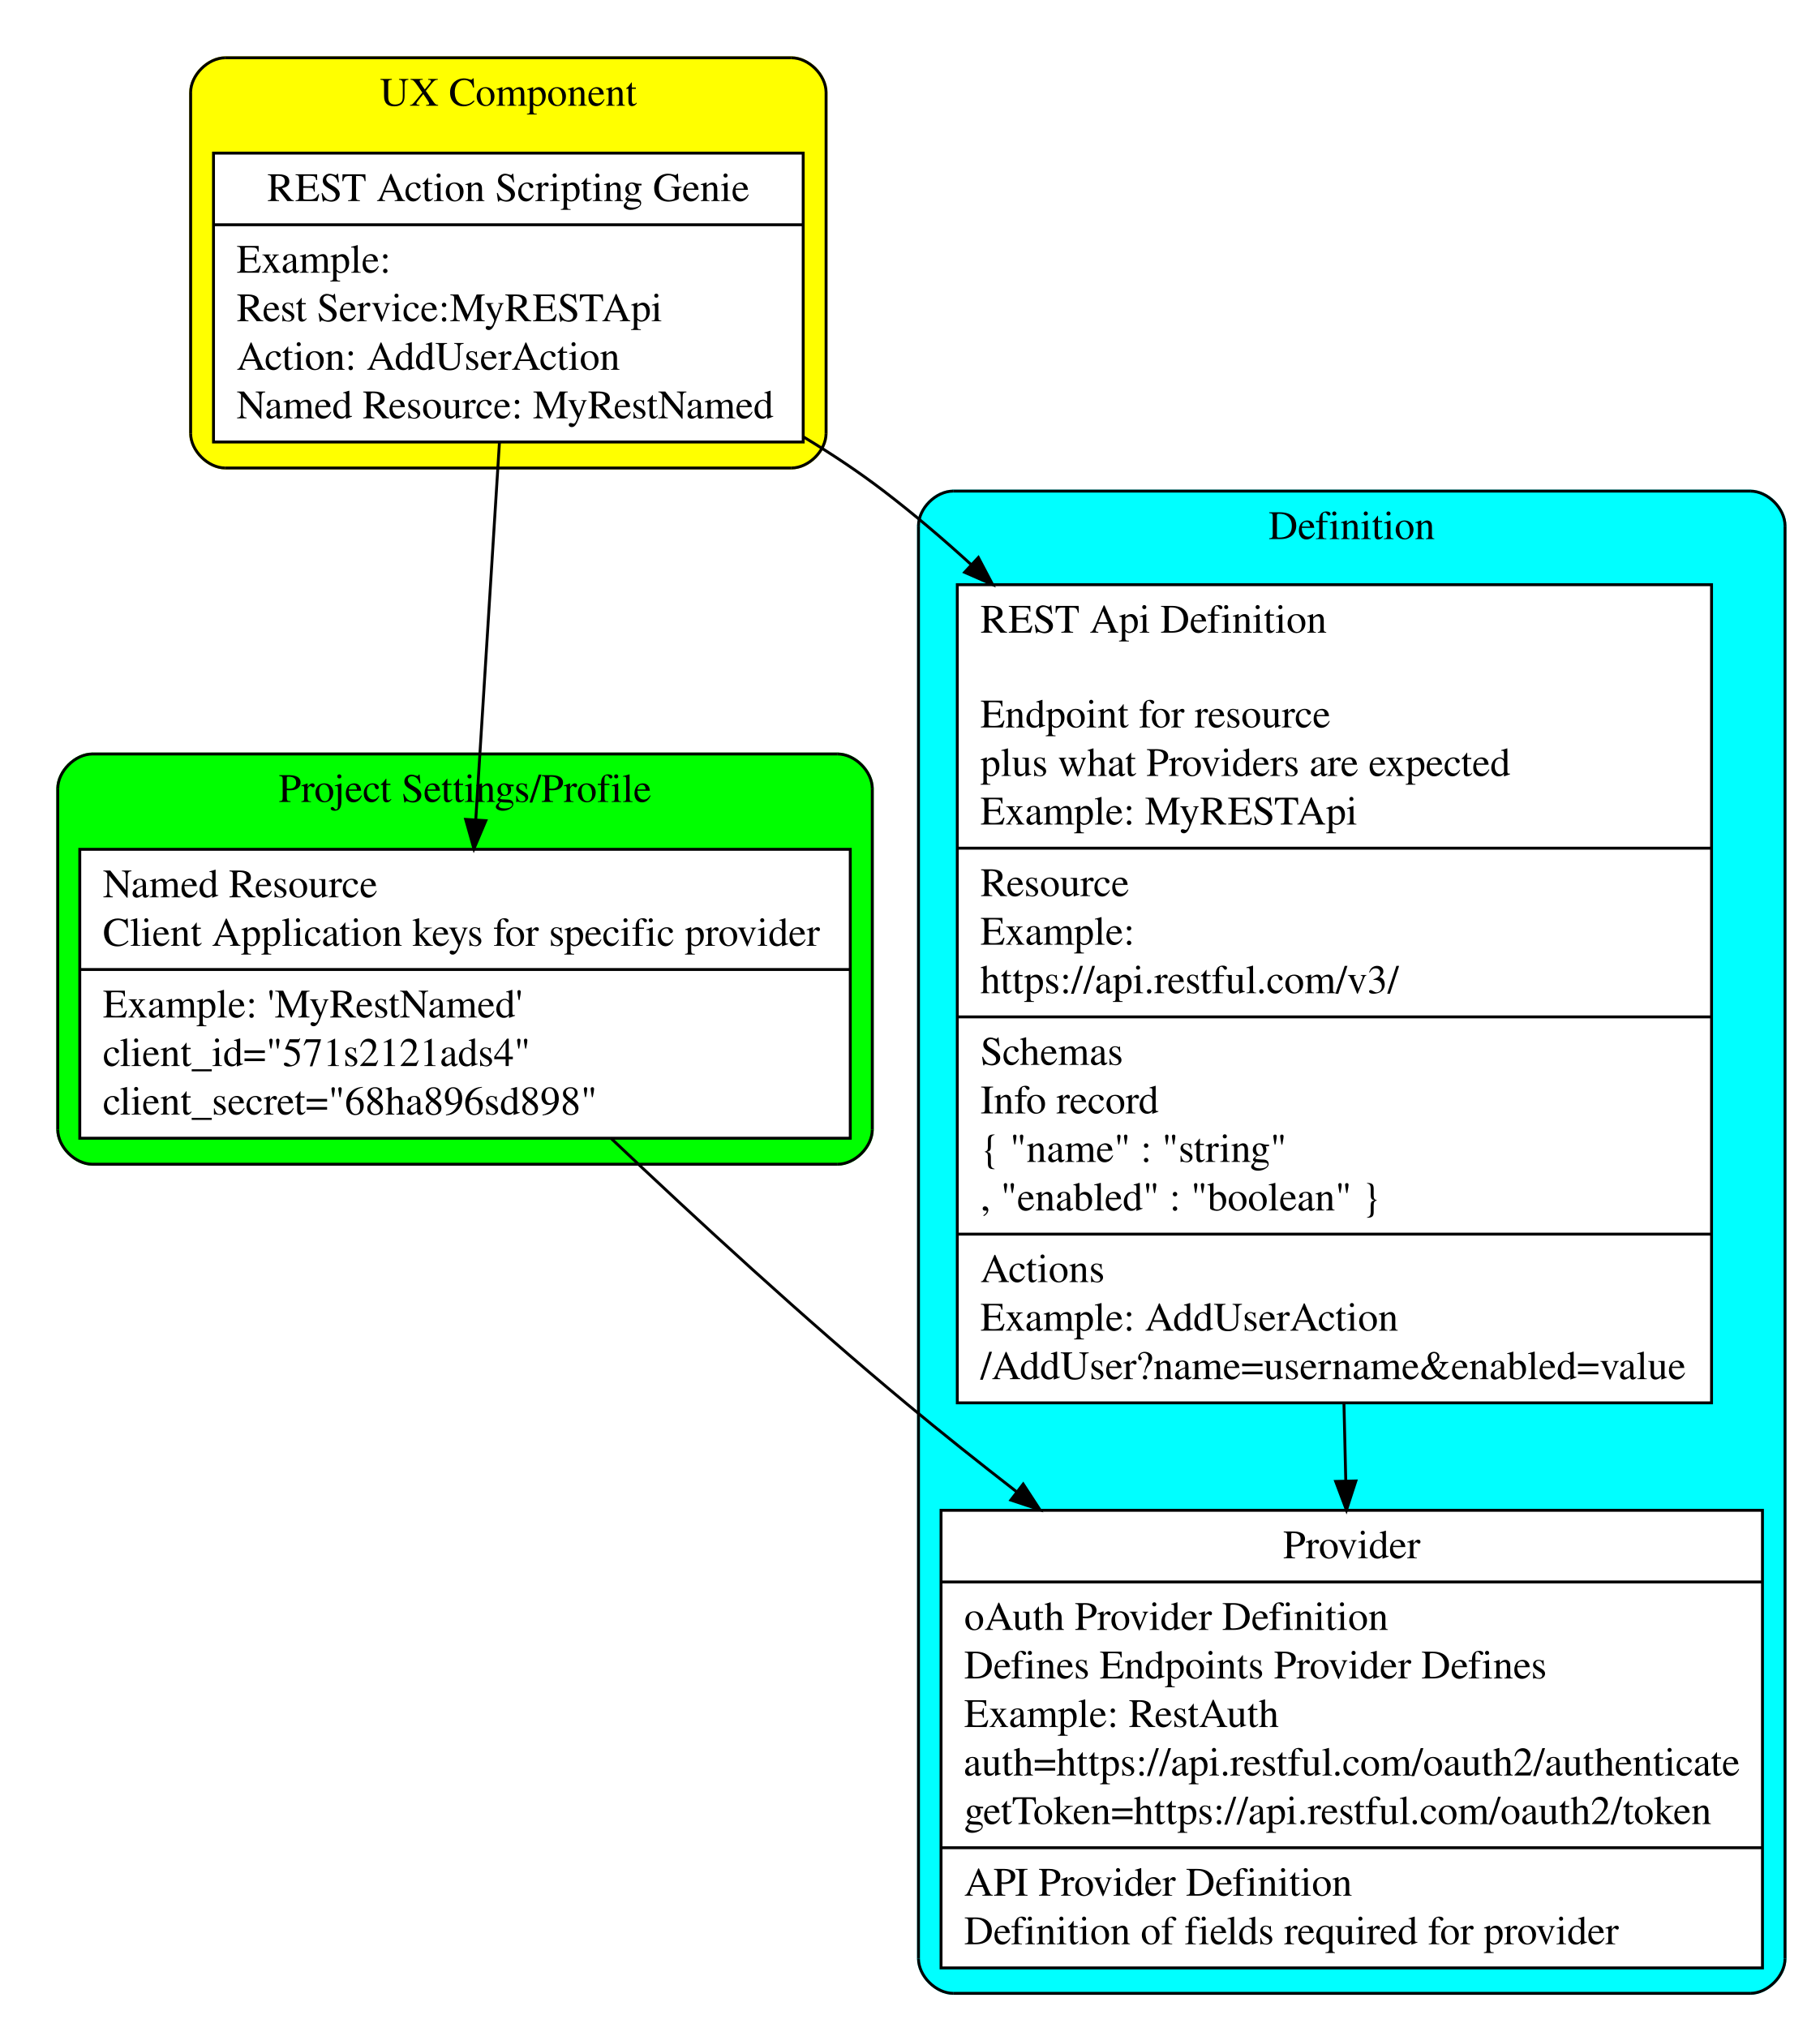
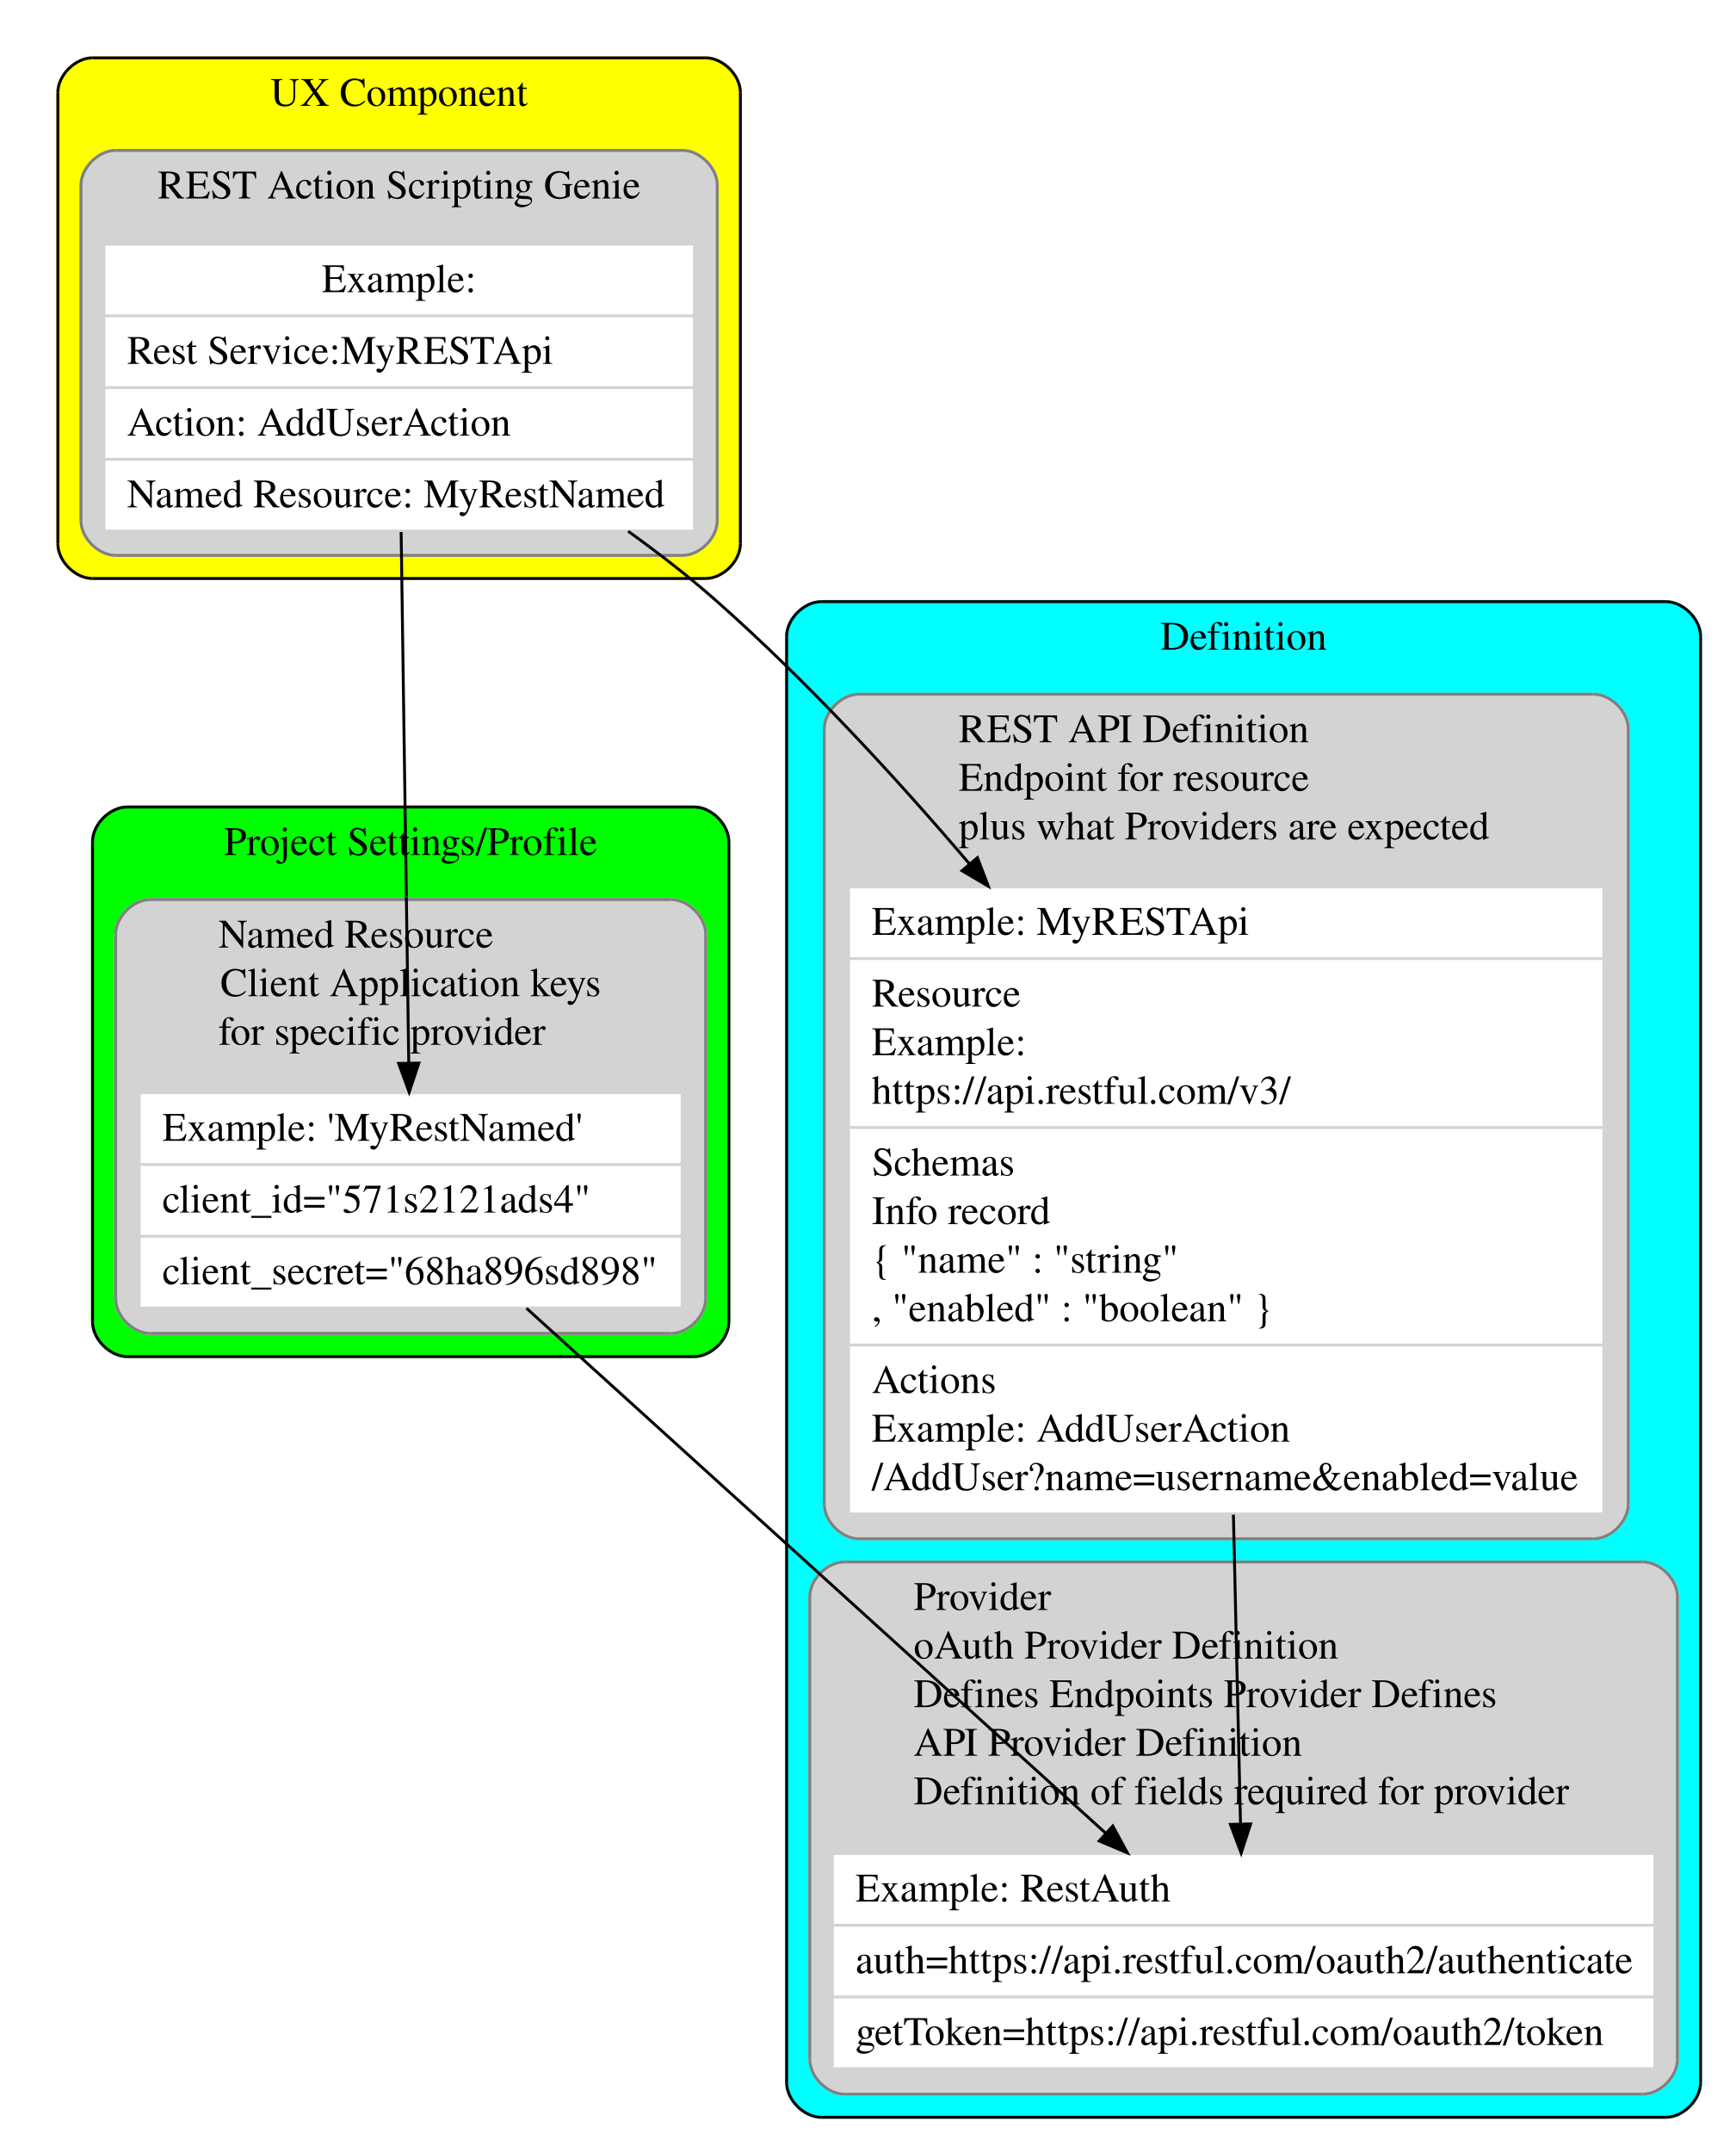
- <svg xmlns="http://www.w3.org/2000/svg" width="630pt" height="702pt" viewBox="0.00 0.00 630.00 702.00">
-   <g id="graph1" class="graph" transform="scale(1 1) rotate(0) translate(4 698)">
-     <polygon fill="white" stroke="white" points="-4,5 -4,-698 627,-698 627,5 -4,5" />
+ <svg xmlns="http://www.w3.org/2000/svg" width="600pt" height="744pt" viewBox="0.00 0.00 600.00 744.00">
+   <g id="graph1" class="graph" transform="scale(1 1) rotate(0) translate(4 740)">
+     <polygon fill="white" stroke="white" points="-4,5 -4,-740 597,-740 597,5 -4,5" />
    <g id="graph2" class="cluster">
            </g>
    <g id="graph3" class="cluster">
-       <polygon fill="yellow" stroke="yellow" points="74,-536 270,-536 282,-548 282,-666 270,-678 74,-678 62,-666 62,-548 74,-536" />
-       <path fill="yellow" stroke="yellow" d="M270,-536C276,-536 282,-542 282,-548" />
-       <path fill="yellow" stroke="yellow" d="M282,-666C282,-672 276,-678 270,-678" />
-       <path fill="yellow" stroke="yellow" d="M74,-678C68,-678 62,-672 62,-666" />
-       <path fill="yellow" stroke="yellow" d="M62,-548C62,-542 68,-536 74,-536" />
-       <polyline fill="none" stroke="black" points="74,-536 270,-536 " />
-       <path fill="none" stroke="black" d="M270,-536C276,-536 282,-542 282,-548" />
-       <polyline fill="none" stroke="black" points="282,-548 282,-666 " />
-       <path fill="none" stroke="black" d="M282,-666C282,-672 276,-678 270,-678" />
-       <polyline fill="none" stroke="black" points="270,-678 74,-678 " />
-       <path fill="none" stroke="black" d="M74,-678C68,-678 62,-672 62,-666" />
-       <polyline fill="none" stroke="black" points="62,-666 62,-548 " />
-       <path fill="none" stroke="black" d="M62,-548C62,-542 68,-536 74,-536" />
-       <text text-anchor="middle" x="172" y="-661.4" font-family="Times,serif" font-size="14.00">UX Component</text>
+       <polygon fill="yellow" stroke="yellow" points="28,-540 240,-540 252,-552 252,-708 240,-720 28,-720 16,-708 16,-552 28,-540" />
+       <path fill="yellow" stroke="yellow" d="M240,-540C246,-540 252,-546 252,-552" />
+       <path fill="yellow" stroke="yellow" d="M252,-708C252,-714 246,-720 240,-720" />
+       <path fill="yellow" stroke="yellow" d="M28,-720C22,-720 16,-714 16,-708" />
+       <path fill="yellow" stroke="yellow" d="M16,-552C16,-546 22,-540 28,-540" />
+       <polyline fill="none" stroke="black" points="28,-540 240,-540 " />
+       <path fill="none" stroke="black" d="M240,-540C246,-540 252,-546 252,-552" />
+       <polyline fill="none" stroke="black" points="252,-552 252,-708 " />
+       <path fill="none" stroke="black" d="M252,-708C252,-714 246,-720 240,-720" />
+       <polyline fill="none" stroke="black" points="240,-720 28,-720 " />
+       <path fill="none" stroke="black" d="M28,-720C22,-720 16,-714 16,-708" />
+       <polyline fill="none" stroke="black" points="16,-708 16,-552 " />
+       <path fill="none" stroke="black" d="M16,-552C16,-546 22,-540 28,-540" />
+       <text text-anchor="middle" x="134" y="-703.4" font-family="Times,serif" font-size="14.00">UX Component</text>
    </g>
    <g id="graph4" class="cluster">
-       <polygon fill="lime" stroke="lime" points="28,-295 286,-295 298,-307 298,-425 286,-437 28,-437 16,-425 16,-307 28,-295" />
-       <path fill="lime" stroke="lime" d="M286,-295C292,-295 298,-301 298,-307" />
-       <path fill="lime" stroke="lime" d="M298,-425C298,-431 292,-437 286,-437" />
-       <path fill="lime" stroke="lime" d="M28,-437C22,-437 16,-431 16,-425" />
-       <path fill="lime" stroke="lime" d="M16,-307C16,-301 22,-295 28,-295" />
-       <polyline fill="none" stroke="black" points="28,-295 286,-295 " />
-       <path fill="none" stroke="black" d="M286,-295C292,-295 298,-301 298,-307" />
-       <polyline fill="none" stroke="black" points="298,-307 298,-425 " />
-       <path fill="none" stroke="black" d="M298,-425C298,-431 292,-437 286,-437" />
-       <polyline fill="none" stroke="black" points="286,-437 28,-437 " />
-       <path fill="none" stroke="black" d="M28,-437C22,-437 16,-431 16,-425" />
-       <polyline fill="none" stroke="black" points="16,-425 16,-307 " />
-       <path fill="none" stroke="black" d="M16,-307C16,-301 22,-295 28,-295" />
-       <text text-anchor="middle" x="157" y="-420.4" font-family="Times,serif" font-size="14.00">Project Settings/Profile</text>
+       <polygon fill="lightgray" stroke="lightgray" points="36,-548 232,-548 244,-560 244,-676 232,-688 36,-688 24,-676 24,-560 36,-548" />
+       <path fill="lightgray" stroke="lightgray" d="M232,-548C238,-548 244,-554 244,-560" />
+       <path fill="lightgray" stroke="lightgray" d="M244,-676C244,-682 238,-688 232,-688" />
+       <path fill="lightgray" stroke="lightgray" d="M36,-688C30,-688 24,-682 24,-676" />
+       <path fill="lightgray" stroke="lightgray" d="M24,-560C24,-554 30,-548 36,-548" />
+       <polyline fill="none" stroke="gray" points="36,-548 232,-548 " />
+       <path fill="none" stroke="gray" d="M232,-548C238,-548 244,-554 244,-560" />
+       <polyline fill="none" stroke="gray" points="244,-560 244,-676 " />
+       <path fill="none" stroke="gray" d="M244,-676C244,-682 238,-688 232,-688" />
+       <polyline fill="none" stroke="gray" points="232,-688 36,-688 " />
+       <path fill="none" stroke="gray" d="M36,-688C30,-688 24,-682 24,-676" />
+       <polyline fill="none" stroke="gray" points="24,-676 24,-560 " />
+       <path fill="none" stroke="gray" d="M24,-560C24,-554 30,-548 36,-548" />
+       <text text-anchor="middle" x="134" y="-671.4" font-family="Times,serif" font-size="14.00">REST Action Scripting Genie</text>
    </g>
    <g id="graph5" class="cluster">
-       <polygon fill="cyan" stroke="cyan" points="326,-8 602,-8 614,-20 614,-516 602,-528 326,-528 314,-516 314,-20 326,-8" />
-       <path fill="cyan" stroke="cyan" d="M602,-8C608,-8 614,-14 614,-20" />
-       <path fill="cyan" stroke="cyan" d="M614,-516C614,-522 608,-528 602,-528" />
-       <path fill="cyan" stroke="cyan" d="M326,-528C320,-528 314,-522 314,-516" />
-       <path fill="cyan" stroke="cyan" d="M314,-20C314,-14 320,-8 326,-8" />
-       <polyline fill="none" stroke="black" points="326,-8 602,-8 " />
-       <path fill="none" stroke="black" d="M602,-8C608,-8 614,-14 614,-20" />
-       <polyline fill="none" stroke="black" points="614,-20 614,-516 " />
-       <path fill="none" stroke="black" d="M614,-516C614,-522 608,-528 602,-528" />
-       <polyline fill="none" stroke="black" points="602,-528 326,-528 " />
-       <path fill="none" stroke="black" d="M326,-528C320,-528 314,-522 314,-516" />
-       <polyline fill="none" stroke="black" points="314,-516 314,-20 " />
-       <path fill="none" stroke="black" d="M314,-20C314,-14 320,-8 326,-8" />
-       <text text-anchor="middle" x="464" y="-511.4" font-family="Times,serif" font-size="14.00">Definition</text>
+       <polygon fill="lime" stroke="lime" points="40,-271 236,-271 248,-283 248,-449 236,-461 40,-461 28,-449 28,-283 40,-271" />
+       <path fill="lime" stroke="lime" d="M236,-271C242,-271 248,-277 248,-283" />
+       <path fill="lime" stroke="lime" d="M248,-449C248,-455 242,-461 236,-461" />
+       <path fill="lime" stroke="lime" d="M40,-461C34,-461 28,-455 28,-449" />
+       <path fill="lime" stroke="lime" d="M28,-283C28,-277 34,-271 40,-271" />
+       <polyline fill="none" stroke="black" points="40,-271 236,-271 " />
+       <path fill="none" stroke="black" d="M236,-271C242,-271 248,-277 248,-283" />
+       <polyline fill="none" stroke="black" points="248,-283 248,-449 " />
+       <path fill="none" stroke="black" d="M248,-449C248,-455 242,-461 236,-461" />
+       <polyline fill="none" stroke="black" points="236,-461 40,-461 " />
+       <path fill="none" stroke="black" d="M40,-461C34,-461 28,-455 28,-449" />
+       <polyline fill="none" stroke="black" points="28,-449 28,-283 " />
+       <path fill="none" stroke="black" d="M28,-283C28,-277 34,-271 40,-271" />
+       <text text-anchor="middle" x="138" y="-444.4" font-family="Times,serif" font-size="14.00">Project Settings/Profile</text>
    </g>
-     <g id="node3" class="node">
-       <polygon fill="white" stroke="black" points="69.92,-545 69.92,-645 274.08,-645 274.08,-545 69.92,-545" />
-       <text text-anchor="middle" x="172" y="-628.4" font-family="Times,serif" font-size="14.00">REST Action Scripting Genie</text>
-       <polyline fill="none" stroke="black" points="69.92,-620.2 274.08,-620.2 " />
-       <text text-anchor="start" x="77.92" y="-603.6" font-family="Times,serif" font-size="14.00">Example:</text>
-       <text text-anchor="start" x="77.92" y="-586.8" font-family="Times,serif" font-size="14.00">Rest Service:MyRESTApi</text>
-       <text text-anchor="start" x="77.92" y="-570" font-family="Times,serif" font-size="14.00">Action: AddUserAction</text>
-       <text text-anchor="start" x="77.92" y="-553.2" font-family="Times,serif" font-size="14.00">Named Resource: MyRestNamed</text>
+     <g id="graph6" class="cluster">
+       <polygon fill="lightgray" stroke="lightgray" points="48,-279 228,-279 240,-291 240,-417 228,-429 48,-429 36,-417 36,-291 48,-279" />
+       <path fill="lightgray" stroke="lightgray" d="M228,-279C234,-279 240,-285 240,-291" />
+       <path fill="lightgray" stroke="lightgray" d="M240,-417C240,-423 234,-429 228,-429" />
+       <path fill="lightgray" stroke="lightgray" d="M48,-429C42,-429 36,-423 36,-417" />
+       <path fill="lightgray" stroke="lightgray" d="M36,-291C36,-285 42,-279 48,-279" />
+       <polyline fill="none" stroke="gray" points="48,-279 228,-279 " />
+       <path fill="none" stroke="gray" d="M228,-279C234,-279 240,-285 240,-291" />
+       <polyline fill="none" stroke="gray" points="240,-291 240,-417 " />
+       <path fill="none" stroke="gray" d="M240,-417C240,-423 234,-429 228,-429" />
+       <polyline fill="none" stroke="gray" points="228,-429 48,-429 " />
+       <path fill="none" stroke="gray" d="M48,-429C42,-429 36,-423 36,-417" />
+       <polyline fill="none" stroke="gray" points="36,-417 36,-291 " />
+       <path fill="none" stroke="gray" d="M36,-291C36,-285 42,-279 48,-279" />
+       <text text-anchor="start" x="71.51" y="-412.4" font-family="Times,serif" font-size="14.00">Named Resource</text>
+       <text text-anchor="middle" x="138" y="-395.6" font-family="Times,serif" font-size="14.00">Client Application keys</text>
+       <text text-anchor="start" x="71.51" y="-378.8" font-family="Times,serif" font-size="14.00">for specific provider</text>
    </g>
-     <g id="node5" class="node">
-       <polygon fill="white" stroke="black" points="23.621,-304 23.621,-404 290.379,-404 290.379,-304 23.621,-304" />
-       <text text-anchor="start" x="31.621" y="-387.4" font-family="Times,serif" font-size="14.00">Named Resource</text>
-       <text text-anchor="start" x="31.621" y="-370.6" font-family="Times,serif" font-size="14.00">Client Application keys for specific provider</text>
-       <polyline fill="none" stroke="black" points="23.621,-362.4 290.379,-362.4 " />
-       <text text-anchor="start" x="31.621" y="-345.8" font-family="Times,serif" font-size="14.00">Example: 'MyRestNamed'</text>
-       <text text-anchor="start" x="31.621" y="-329" font-family="Times,serif" font-size="14.00">client_id="571s2121ads4"</text>
-       <text text-anchor="start" x="31.621" y="-312.2" font-family="Times,serif" font-size="14.00">client_secret="68ha896sd898"</text>
+     <g id="graph7" class="cluster">
+       <polygon fill="cyan" stroke="cyan" points="280,-8 572,-8 584,-20 584,-520 572,-532 280,-532 268,-520 268,-20 280,-8" />
+       <path fill="cyan" stroke="cyan" d="M572,-8C578,-8 584,-14 584,-20" />
+       <path fill="cyan" stroke="cyan" d="M584,-520C584,-526 578,-532 572,-532" />
+       <path fill="cyan" stroke="cyan" d="M280,-532C274,-532 268,-526 268,-520" />
+       <path fill="cyan" stroke="cyan" d="M268,-20C268,-14 274,-8 280,-8" />
+       <polyline fill="none" stroke="black" points="280,-8 572,-8 " />
+       <path fill="none" stroke="black" d="M572,-8C578,-8 584,-14 584,-20" />
+       <polyline fill="none" stroke="black" points="584,-20 584,-520 " />
+       <path fill="none" stroke="black" d="M584,-520C584,-526 578,-532 572,-532" />
+       <polyline fill="none" stroke="black" points="572,-532 280,-532 " />
+       <path fill="none" stroke="black" d="M280,-532C274,-532 268,-526 268,-520" />
+       <polyline fill="none" stroke="black" points="268,-520 268,-20 " />
+       <path fill="none" stroke="black" d="M268,-20C268,-14 274,-8 280,-8" />
+       <text text-anchor="middle" x="426" y="-515.4" font-family="Times,serif" font-size="14.00">Definition</text>
+     </g>
+     <g id="graph8" class="cluster">
+       <polygon fill="lightgray" stroke="lightgray" points="288,-16 564,-16 576,-28 576,-188 564,-200 288,-200 276,-188 276,-28 288,-16" />
+       <path fill="lightgray" stroke="lightgray" d="M564,-16C570,-16 576,-22 576,-28" />
+       <path fill="lightgray" stroke="lightgray" d="M576,-188C576,-194 570,-200 564,-200" />
+       <path fill="lightgray" stroke="lightgray" d="M288,-200C282,-200 276,-194 276,-188" />
+       <path fill="lightgray" stroke="lightgray" d="M276,-28C276,-22 282,-16 288,-16" />
+       <polyline fill="none" stroke="gray" points="288,-16 564,-16 " />
+       <path fill="none" stroke="gray" d="M564,-16C570,-16 576,-22 576,-28" />
+       <polyline fill="none" stroke="gray" points="576,-28 576,-188 " />
+       <path fill="none" stroke="gray" d="M576,-188C576,-194 570,-200 564,-200" />
+       <polyline fill="none" stroke="gray" points="564,-200 288,-200 " />
+       <path fill="none" stroke="gray" d="M288,-200C282,-200 276,-194 276,-188" />
+       <polyline fill="none" stroke="gray" points="276,-188 276,-28 " />
+       <path fill="none" stroke="gray" d="M276,-28C276,-22 282,-16 288,-16" />
+       <text text-anchor="start" x="311.903" y="-183.4" font-family="Times,serif" font-size="14.00">Provider</text>
+       <text text-anchor="start" x="311.903" y="-166.6" font-family="Times,serif" font-size="14.00">oAuth Provider Definition</text>
+       <text text-anchor="start" x="311.903" y="-149.8" font-family="Times,serif" font-size="14.00">Defines Endpoints Provider Defines</text>
+       <text text-anchor="start" x="311.903" y="-133" font-family="Times,serif" font-size="14.00">API Provider Definition</text>
+       <text text-anchor="start" x="311.903" y="-116.2" font-family="Times,serif" font-size="14.00">Definition of fields required for provider</text>
+     </g>
+     <g id="graph9" class="cluster">
+       <polygon fill="lightgray" stroke="lightgray" points="293,-208 547,-208 559,-220 559,-488 547,-500 293,-500 281,-488 281,-220 293,-208" />
+       <path fill="lightgray" stroke="lightgray" d="M547,-208C553,-208 559,-214 559,-220" />
+       <path fill="lightgray" stroke="lightgray" d="M559,-488C559,-494 553,-500 547,-500" />
+       <path fill="lightgray" stroke="lightgray" d="M293,-500C287,-500 281,-494 281,-488" />
+       <path fill="lightgray" stroke="lightgray" d="M281,-220C281,-214 287,-208 293,-208" />
+       <polyline fill="none" stroke="gray" points="293,-208 547,-208 " />
+       <path fill="none" stroke="gray" d="M547,-208C553,-208 559,-214 559,-220" />
+       <polyline fill="none" stroke="gray" points="559,-220 559,-488 " />
+       <path fill="none" stroke="gray" d="M559,-488C559,-494 553,-500 547,-500" />
+       <polyline fill="none" stroke="gray" points="547,-500 293,-500 " />
+       <path fill="none" stroke="gray" d="M293,-500C287,-500 281,-494 281,-488" />
+       <polyline fill="none" stroke="gray" points="281,-488 281,-220 " />
+       <path fill="none" stroke="gray" d="M281,-220C281,-214 287,-208 293,-208" />
+       <text text-anchor="start" x="327.48" y="-483.4" font-family="Times,serif" font-size="14.00">REST API Definition</text>
+       <text text-anchor="start" x="327.48" y="-466.6" font-family="Times,serif" font-size="14.00">Endpoint for resource</text>
+       <text text-anchor="start" x="327.48" y="-449.8" font-family="Times,serif" font-size="14.00">plus what Providers are expected</text>
+     </g>
+     <g id="node4" class="node">
+       <polygon fill="white" stroke="lightgray" points="31.92,-556.4 31.92,-655.6 236.08,-655.6 236.08,-556.4 31.92,-556.4" />
+       <text text-anchor="middle" x="134" y="-639" font-family="Times,serif" font-size="14.00">Example:</text>
+       <polyline fill="none" stroke="lightgray" points="31.92,-630.8 236.08,-630.8 " />
+       <text text-anchor="start" x="39.92" y="-614.2" font-family="Times,serif" font-size="14.00">Rest Service:MyRESTApi</text>
+       <polyline fill="none" stroke="lightgray" points="31.92,-606 236.08,-606 " />
+       <text text-anchor="start" x="39.92" y="-589.4" font-family="Times,serif" font-size="14.00">Action: AddUserAction</text>
+       <polyline fill="none" stroke="lightgray" points="31.92,-581.2 236.08,-581.2 " />
+       <text text-anchor="start" x="39.92" y="-564.6" font-family="Times,serif" font-size="14.00">Named Resource: MyRestNamed</text>
+     </g>
+     <g id="node7" class="node">
+       <polygon fill="white" stroke="lightgray" points="44.142,-287.8 44.142,-362.2 231.858,-362.2 231.858,-287.8 44.142,-287.8" />
+       <text text-anchor="start" x="52.142" y="-345.6" font-family="Times,serif" font-size="14.00">Example: 'MyRestNamed'</text>
+       <polyline fill="none" stroke="lightgray" points="44.142,-337.4 231.858,-337.4 " />
+       <text text-anchor="start" x="52.142" y="-320.8" font-family="Times,serif" font-size="14.00">client_id="571s2121ads4"</text>
+       <polyline fill="none" stroke="lightgray" points="44.142,-312.6 231.858,-312.6 " />
+       <text text-anchor="start" x="52.142" y="-296" font-family="Times,serif" font-size="14.00">client_secret="68ha896sd898"</text>
+     </g>
+     <g id="edge16" class="edge">
+       <path fill="none" stroke="black" d="M134.701,-556.083C135.443,-504.325 136.606,-423.257 137.334,-372.454" />
+       <polygon fill="black" stroke="black" points="140.834,-372.453 137.478,-362.404 133.835,-372.353 140.834,-372.453" />
+     </g>
+     <g id="node12" class="node">
+       <polygon fill="white" stroke="lightgray" points="289.434,-216.6 289.434,-433.4 550.566,-433.4 550.566,-216.6 289.434,-216.6" />
+       <text text-anchor="start" x="297.434" y="-416.8" font-family="Times,serif" font-size="14.00">Example: MyRESTApi</text>
+       <polyline fill="none" stroke="lightgray" points="289.434,-408.6 550.566,-408.6 " />
+       <text text-anchor="start" x="297.434" y="-392" font-family="Times,serif" font-size="14.00">Resource</text>
+       <text text-anchor="start" x="297.434" y="-375.2" font-family="Times,serif" font-size="14.00">Example:</text>
+       <text text-anchor="start" x="297.434" y="-358.4" font-family="Times,serif" font-size="14.00">https://api.restful.com/v3/</text>
+       <polyline fill="none" stroke="lightgray" points="289.434,-350.2 550.566,-350.2 " />
+       <text text-anchor="start" x="297.434" y="-333.6" font-family="Times,serif" font-size="14.00">Schemas</text>
+       <text text-anchor="start" x="297.434" y="-316.8" font-family="Times,serif" font-size="14.00">Info record</text>
+       <text text-anchor="start" x="297.434" y="-300" font-family="Times,serif" font-size="14.00">{ "name" : "string"</text>
+       <text text-anchor="start" x="297.434" y="-283.2" font-family="Times,serif" font-size="14.00"> , "enabled" : "boolean" }</text>
+       <polyline fill="none" stroke="lightgray" points="289.434,-275 550.566,-275 " />
+       <text text-anchor="start" x="297.434" y="-258.4" font-family="Times,serif" font-size="14.00">Actions</text>
+       <text text-anchor="start" x="297.434" y="-241.6" font-family="Times,serif" font-size="14.00">Example: AddUserAction</text>
+       <text text-anchor="start" x="297.434" y="-224.8" font-family="Times,serif" font-size="14.00">/AddUser?name=username&amp;enabled=value</text>
+     </g>
+     <g id="edge14" class="edge">
+       <path fill="none" stroke="black" d="M213.208,-556.326C223.913,-548.642 234.477,-540.434 244,-532 274.596,-504.902 304.698,-472.468 331.116,-441.443" />
+       <polygon fill="black" stroke="black" points="333.971,-443.487 337.751,-433.589 328.624,-438.969 333.971,-443.487" />
+     </g>
+     <g id="node10" class="node">
+       <polygon fill="white" stroke="lightgray" points="283.804,-24.8 283.804,-99.2 568.196,-99.2 568.196,-24.8 283.804,-24.8" />
+       <text text-anchor="start" x="291.804" y="-82.6" font-family="Times,serif" font-size="14.00">Example: RestAuth</text>
+       <polyline fill="none" stroke="lightgray" points="283.804,-74.4 568.196,-74.4 " />
+       <text text-anchor="start" x="291.804" y="-57.8" font-family="Times,serif" font-size="14.00">auth=https://api.restful.com/oauth2/authenticate</text>
+       <polyline fill="none" stroke="lightgray" points="283.804,-49.6 568.196,-49.6 " />
+       <text text-anchor="start" x="291.804" y="-33" font-family="Times,serif" font-size="14.00">getToken=https://api.restful.com/oauth2/token</text>
+     </g>
+     <g id="edge10" class="edge">
+       <path fill="none" stroke="black" d="M178.045,-287.709C230.449,-240.218 322.182,-157.085 378.176,-106.341" />
+       <polygon fill="black" stroke="black" points="380.772,-108.711 385.832,-99.403 376.072,-103.524 380.772,-108.711" />
    </g>
    <g id="edge12" class="edge">
-       <path fill="none" stroke="black" d="M168.91,-544.769C166.535,-506.931 163.246,-454.516 160.725,-414.358" />
-       <polygon fill="black" stroke="black" points="164.205,-413.928 160.086,-404.167 157.219,-414.367 164.205,-413.928" />
-     </g>
-     <g id="node8" class="node">
-       <polygon fill="white" stroke="black" points="327.434,-212.4 327.434,-495.6 588.566,-495.6 588.566,-212.4 327.434,-212.4" />
-       <text text-anchor="start" x="335.434" y="-479" font-family="Times,serif" font-size="14.00">REST Api Definition</text>
-       <text text-anchor="start" x="335.434" y="-446.2" font-family="Times,serif" font-size="14.00">Endpoint for resource</text>
-       <text text-anchor="start" x="335.434" y="-429.4" font-family="Times,serif" font-size="14.00">plus what Providers are expected</text>
-       <text text-anchor="start" x="335.434" y="-412.6" font-family="Times,serif" font-size="14.00">Example: MyRESTApi</text>
-       <polyline fill="none" stroke="black" points="327.434,-404.4 588.566,-404.4 " />
-       <text text-anchor="start" x="335.434" y="-387.8" font-family="Times,serif" font-size="14.00">Resource</text>
-       <text text-anchor="start" x="335.434" y="-371" font-family="Times,serif" font-size="14.00">Example:</text>
-       <text text-anchor="start" x="335.434" y="-354.2" font-family="Times,serif" font-size="14.00">https://api.restful.com/v3/</text>
-       <polyline fill="none" stroke="black" points="327.434,-346 588.566,-346 " />
-       <text text-anchor="start" x="335.434" y="-329.4" font-family="Times,serif" font-size="14.00">Schemas</text>
-       <text text-anchor="start" x="335.434" y="-312.6" font-family="Times,serif" font-size="14.00">Info record</text>
-       <text text-anchor="start" x="335.434" y="-295.8" font-family="Times,serif" font-size="14.00">{ "name" : "string"</text>
-       <text text-anchor="start" x="335.434" y="-279" font-family="Times,serif" font-size="14.00"> , "enabled" : "boolean" }</text>
-       <polyline fill="none" stroke="black" points="327.434,-270.8 588.566,-270.8 " />
-       <text text-anchor="start" x="335.434" y="-254.2" font-family="Times,serif" font-size="14.00">Actions</text>
-       <text text-anchor="start" x="335.434" y="-237.4" font-family="Times,serif" font-size="14.00">Example: AddUserAction</text>
-       <text text-anchor="start" x="335.434" y="-220.6" font-family="Times,serif" font-size="14.00">/AddUser?name=username&amp;enabled=value</text>
-     </g>
-     <g id="edge10" class="edge">
-       <path fill="none" stroke="black" d="M274.281,-546.702C283.951,-540.872 293.358,-534.616 302,-528 312.236,-520.164 322.341,-511.597 332.19,-502.603" />
-       <polygon fill="black" stroke="black" points="334.73,-505.02 339.669,-495.646 329.963,-499.894 334.73,-505.02" />
-     </g>
-     <g id="node7" class="node">
-       <polygon fill="white" stroke="black" points="321.804,-16.8 321.804,-175.2 606.196,-175.2 606.196,-16.8 321.804,-16.8" />
-       <text text-anchor="middle" x="464" y="-158.6" font-family="Times,serif" font-size="14.00">Provider</text>
-       <polyline fill="none" stroke="black" points="321.804,-150.4 606.196,-150.4 " />
-       <text text-anchor="start" x="329.804" y="-133.8" font-family="Times,serif" font-size="14.00">oAuth Provider Definition</text>
-       <text text-anchor="start" x="329.804" y="-117" font-family="Times,serif" font-size="14.00">Defines Endpoints Provider Defines</text>
-       <text text-anchor="start" x="329.804" y="-100.2" font-family="Times,serif" font-size="14.00">Example: RestAuth</text>
-       <text text-anchor="middle" x="464" y="-83.4" font-family="Times,serif" font-size="14.00">auth=https://api.restful.com/oauth2/authenticate</text>
-       <text text-anchor="start" x="329.804" y="-66.6" font-family="Times,serif" font-size="14.00">getToken=https://api.restful.com/oauth2/token</text>
-       <polyline fill="none" stroke="black" points="321.804,-58.4 606.196,-58.4 " />
-       <text text-anchor="start" x="329.804" y="-41.8" font-family="Times,serif" font-size="14.00">API Provider Definition</text>
-       <text text-anchor="start" x="329.804" y="-25" font-family="Times,serif" font-size="14.00">Definition of fields required for provider</text>
-     </g>
-     <g id="edge6" class="edge">
-       <path fill="none" stroke="black" d="M207.512,-303.999C236.777,-276.238 274.707,-241.308 310,-212 322.117,-201.937 335.002,-191.676 347.959,-181.631" />
-       <polygon fill="black" stroke="black" points="350.248,-184.286 356.03,-175.408 345.973,-178.742 350.248,-184.286" />
-     </g>
-     <g id="edge8" class="edge">
-       <path fill="none" stroke="black" d="M461.298,-212.269C461.512,-203.166 461.723,-194.151 461.928,-185.408" />
-       <polygon fill="black" stroke="black" points="465.43,-185.362 462.165,-175.283 458.432,-185.198 465.43,-185.362" />
+       <path fill="none" stroke="black" d="M422.475,-216.334C423.333,-179.028 424.249,-139.152 424.933,-109.418" />
+       <polygon fill="black" stroke="black" points="428.434,-109.422 425.164,-99.344 421.435,-109.261 428.434,-109.422" />
    </g>
  </g>
</svg>
